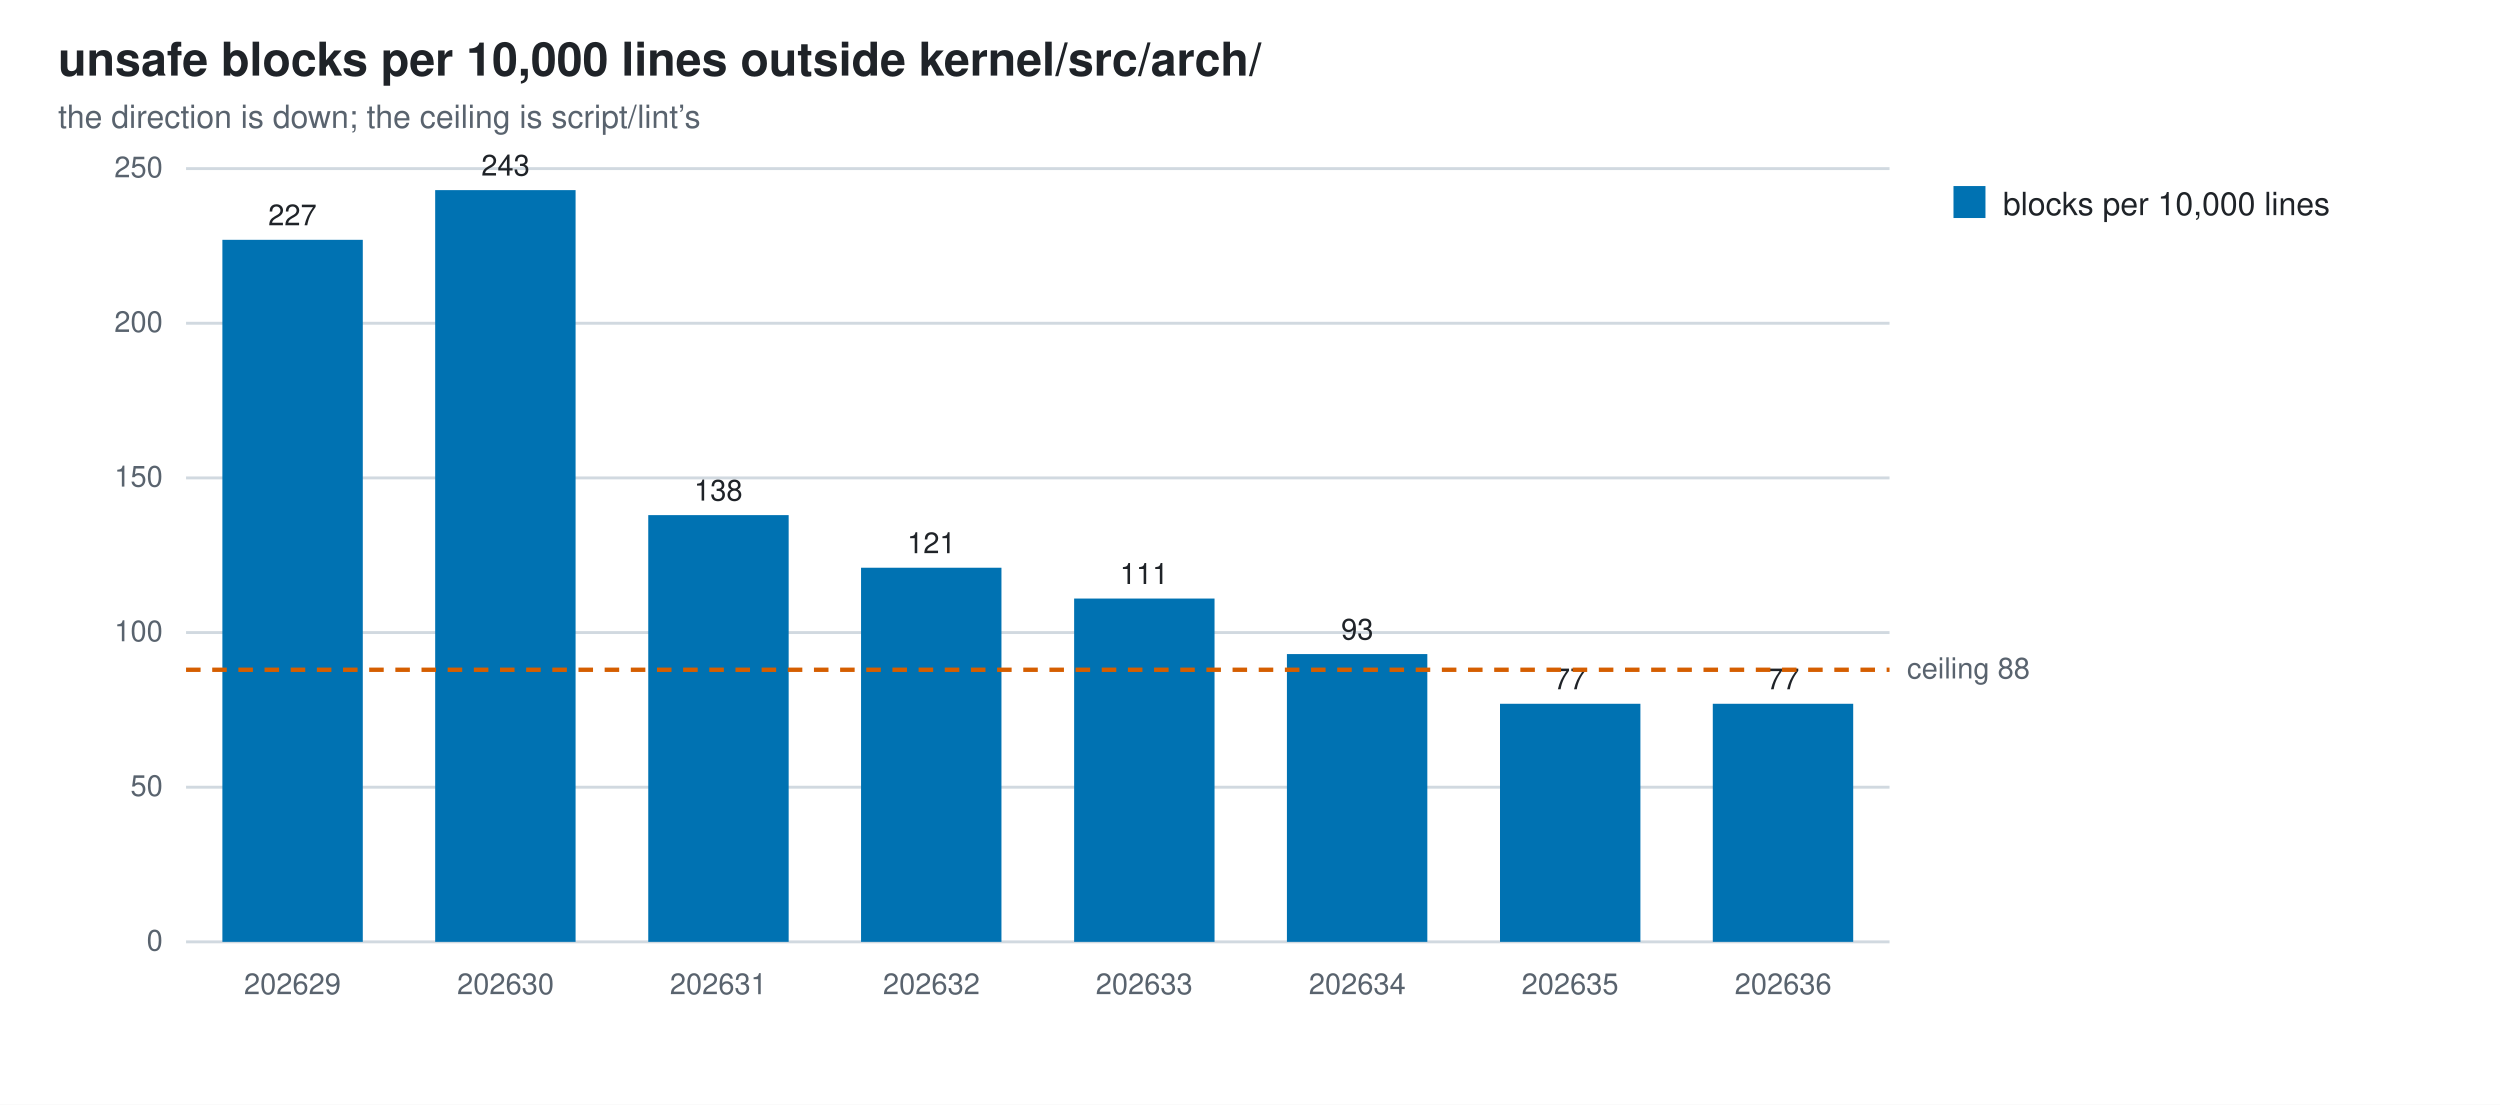
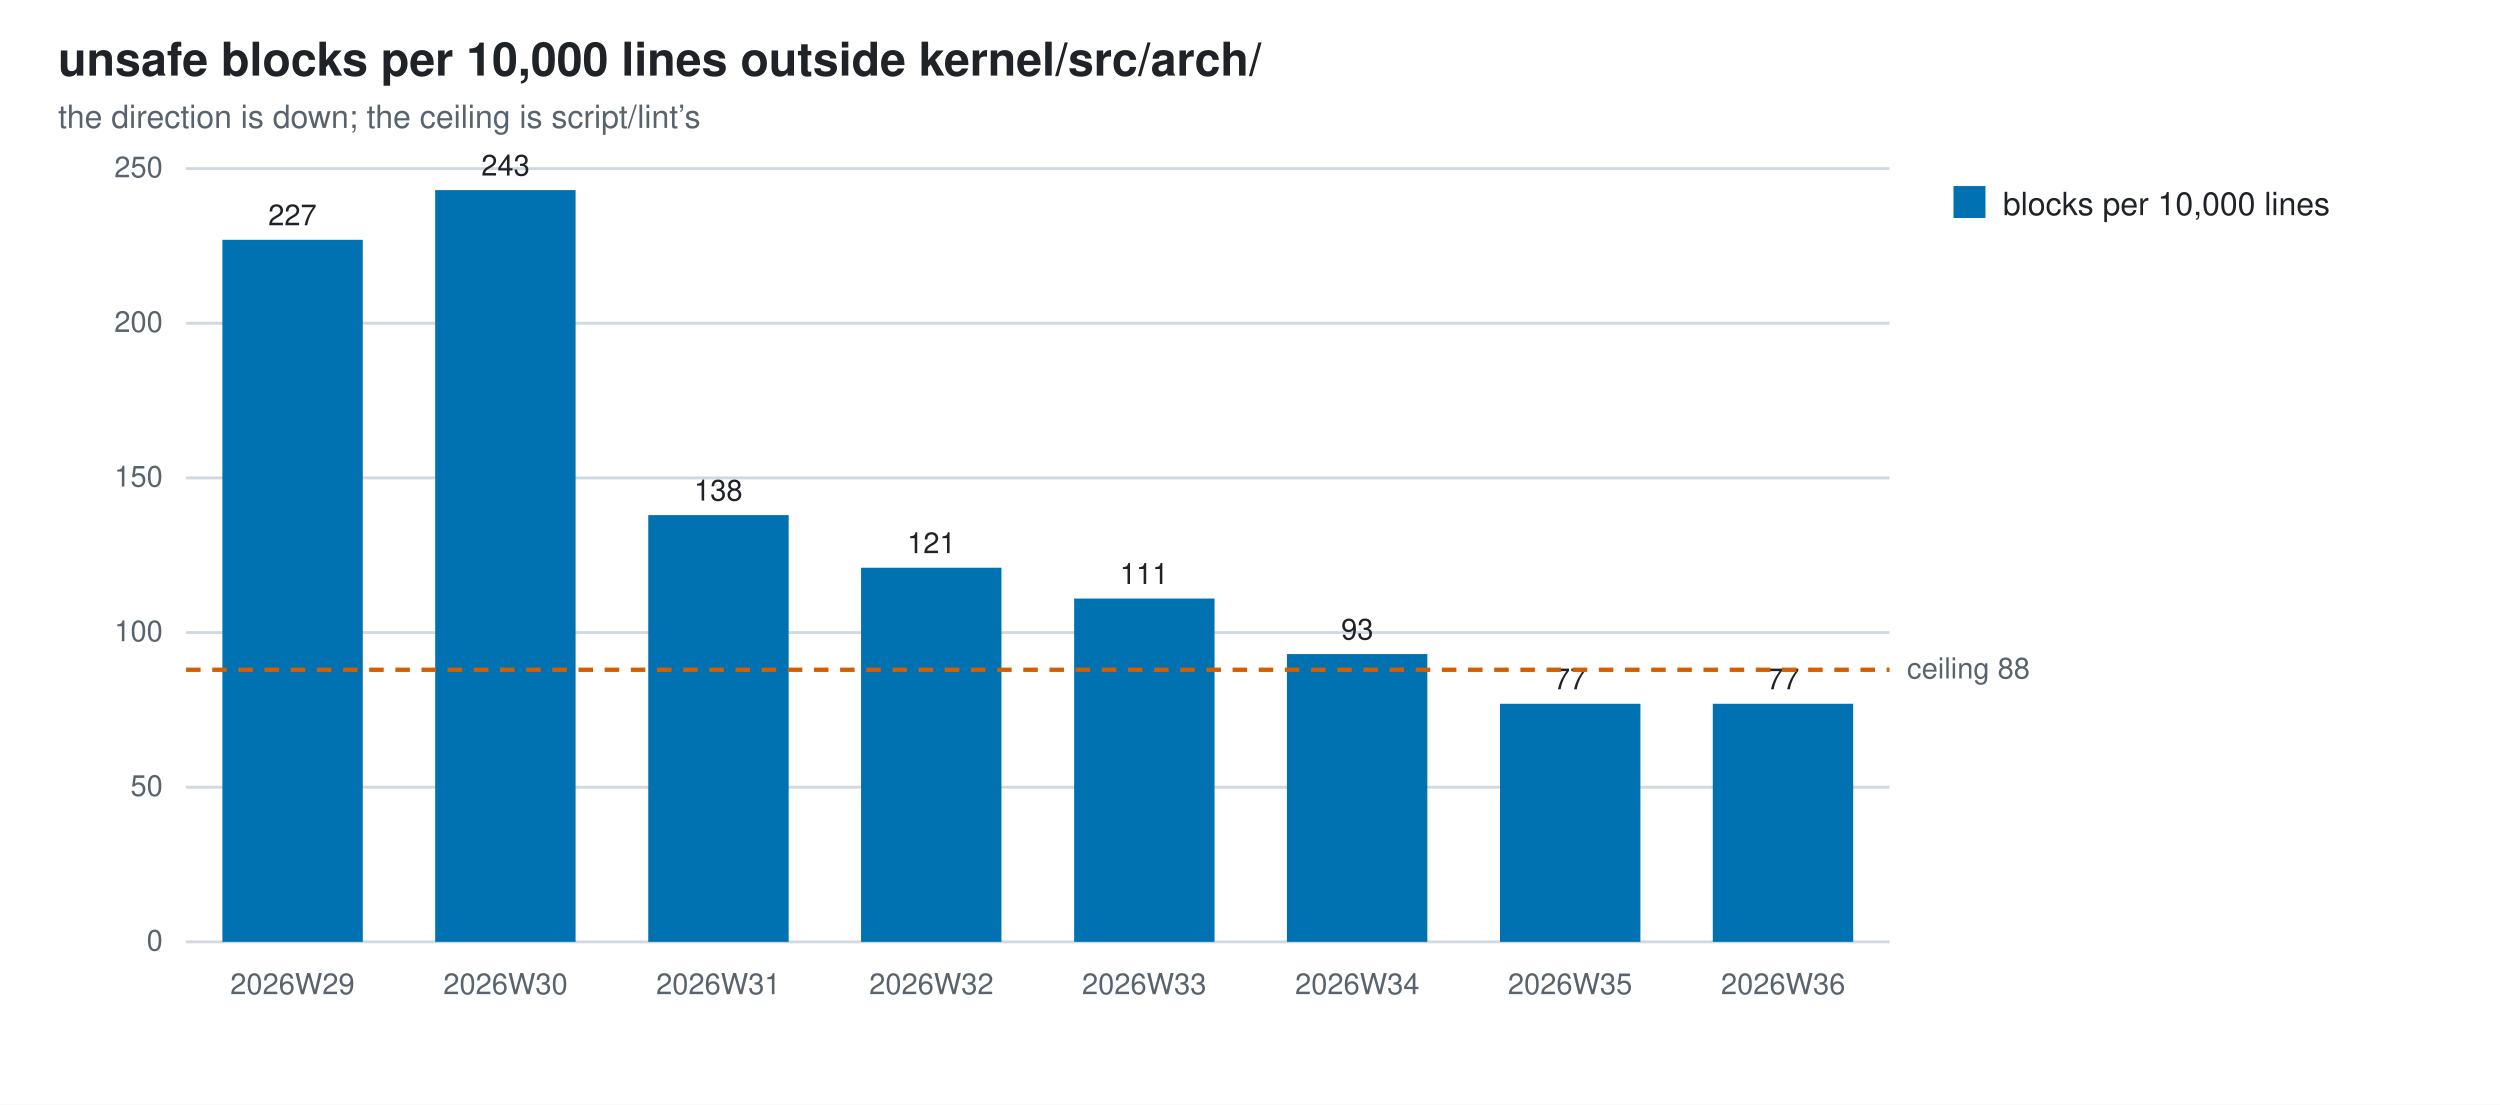
<svg xmlns="http://www.w3.org/2000/svg" width="860" height="380" viewBox="0 0 860 380" role="img" aria-label="unsafe blocks per 10,000 lines outside kernel/src/arch/">
  <style>
  .bg{fill:#ffffff} .fg{fill:#1f2328} .mut{fill:#59636e} .grid{stroke:#d1d9e0}
  @media (prefers-color-scheme: dark){
    .bg{fill:#0d1117} .fg{fill:#e6edf3} .mut{fill:#9198a1} .grid{stroke:#30363d}}
  text{font-family:-apple-system,BlinkMacSystemFont,"Segoe UI",Helvetica,Arial,sans-serif}
</style>
  <rect class="bg" width="860" height="380" />
  <text class="fg" x="20" y="26" font-size="16" font-weight="600">unsafe blocks per 10,000 lines outside kernel/src/arch/</text>
  <text class="mut" x="20" y="44" font-size="11">the direction is down; the ceiling is script/lint’s</text>
  <line class="grid" x1="64" y1="324.0" x2="650.0" y2="324.0" stroke-width="1" />
  <text class="mut" x="56" y="327.0" font-size="10" text-anchor="end">0</text>
  <line class="grid" x1="64" y1="270.8" x2="650.0" y2="270.8" stroke-width="1" />
  <text class="mut" x="56" y="273.8" font-size="10" text-anchor="end">50</text>
  <line class="grid" x1="64" y1="217.6" x2="650.0" y2="217.6" stroke-width="1" />
  <text class="mut" x="56" y="220.6" font-size="10" text-anchor="end">100</text>
  <line class="grid" x1="64" y1="164.4" x2="650.0" y2="164.4" stroke-width="1" />
  <text class="mut" x="56" y="167.4" font-size="10" text-anchor="end">150</text>
  <line class="grid" x1="64" y1="111.2" x2="650.0" y2="111.2" stroke-width="1" />
  <text class="mut" x="56" y="114.2" font-size="10" text-anchor="end">200</text>
  <line class="grid" x1="64" y1="58.0" x2="650.0" y2="58.0" stroke-width="1" />
  <text class="mut" x="56" y="61.0" font-size="10" text-anchor="end">250</text>
  <rect x="76.5" y="82.5" width="48.3" height="241.5" fill="#0072B2" />
-   <text class="mut" x="100.6" y="342" font-size="10" text-anchor="middle">202629</text>
+   <text class="mut" x="100.6" y="342" font-size="10" text-anchor="middle">2026W29</text>
  <text class="fg" x="100.6" y="77.5" font-size="10" text-anchor="middle">227</text>
  <rect x="149.7" y="65.4" width="48.3" height="258.6" fill="#0072B2" />
-   <text class="mut" x="173.9" y="342" font-size="10" text-anchor="middle">202630</text>
+   <text class="mut" x="173.9" y="342" font-size="10" text-anchor="middle">2026W30</text>
  <text class="fg" x="173.9" y="60.4" font-size="10" text-anchor="middle">243</text>
  <rect x="223.0" y="177.2" width="48.3" height="146.8" fill="#0072B2" />
-   <text class="mut" x="247.1" y="342" font-size="10" text-anchor="middle">202631</text>
+   <text class="mut" x="247.1" y="342" font-size="10" text-anchor="middle">2026W31</text>
  <text class="fg" x="247.1" y="172.2" font-size="10" text-anchor="middle">138</text>
  <rect x="296.2" y="195.3" width="48.3" height="128.7" fill="#0072B2" />
-   <text class="mut" x="320.4" y="342" font-size="10" text-anchor="middle">202632</text>
+   <text class="mut" x="320.4" y="342" font-size="10" text-anchor="middle">2026W32</text>
  <text class="fg" x="320.4" y="190.3" font-size="10" text-anchor="middle">121</text>
  <rect x="369.5" y="205.9" width="48.3" height="118.1" fill="#0072B2" />
-   <text class="mut" x="393.6" y="342" font-size="10" text-anchor="middle">202633</text>
+   <text class="mut" x="393.6" y="342" font-size="10" text-anchor="middle">2026W33</text>
  <text class="fg" x="393.6" y="200.9" font-size="10" text-anchor="middle">111</text>
  <rect x="442.7" y="225.0" width="48.3" height="99.0" fill="#0072B2" />
-   <text class="mut" x="466.9" y="342" font-size="10" text-anchor="middle">202634</text>
+   <text class="mut" x="466.9" y="342" font-size="10" text-anchor="middle">2026W34</text>
  <text class="fg" x="466.9" y="220.0" font-size="10" text-anchor="middle">93</text>
  <rect x="516.0" y="242.1" width="48.3" height="81.9" fill="#0072B2" />
-   <text class="mut" x="540.1" y="342" font-size="10" text-anchor="middle">202635</text>
+   <text class="mut" x="540.1" y="342" font-size="10" text-anchor="middle">2026W35</text>
  <text class="fg" x="540.1" y="237.1" font-size="10" text-anchor="middle">77</text>
  <rect x="589.2" y="242.1" width="48.3" height="81.9" fill="#0072B2" />
-   <text class="mut" x="613.4" y="342" font-size="10" text-anchor="middle">202636</text>
+   <text class="mut" x="613.4" y="342" font-size="10" text-anchor="middle">2026W36</text>
  <text class="fg" x="613.4" y="237.1" font-size="10" text-anchor="middle">77</text>
  <line x1="64" y1="230.4" x2="650.0" y2="230.4" stroke="#D55E00" stroke-width="1.5" stroke-dasharray="5 4" />
  <text class="mut" x="656.0" y="233.4" font-size="10">ceiling 88</text>
  <rect x="672" y="64" width="11" height="11" fill="#0072B2" />
  <text class="fg" x="689" y="74" font-size="11">blocks per 10,000 lines</text>
</svg>
